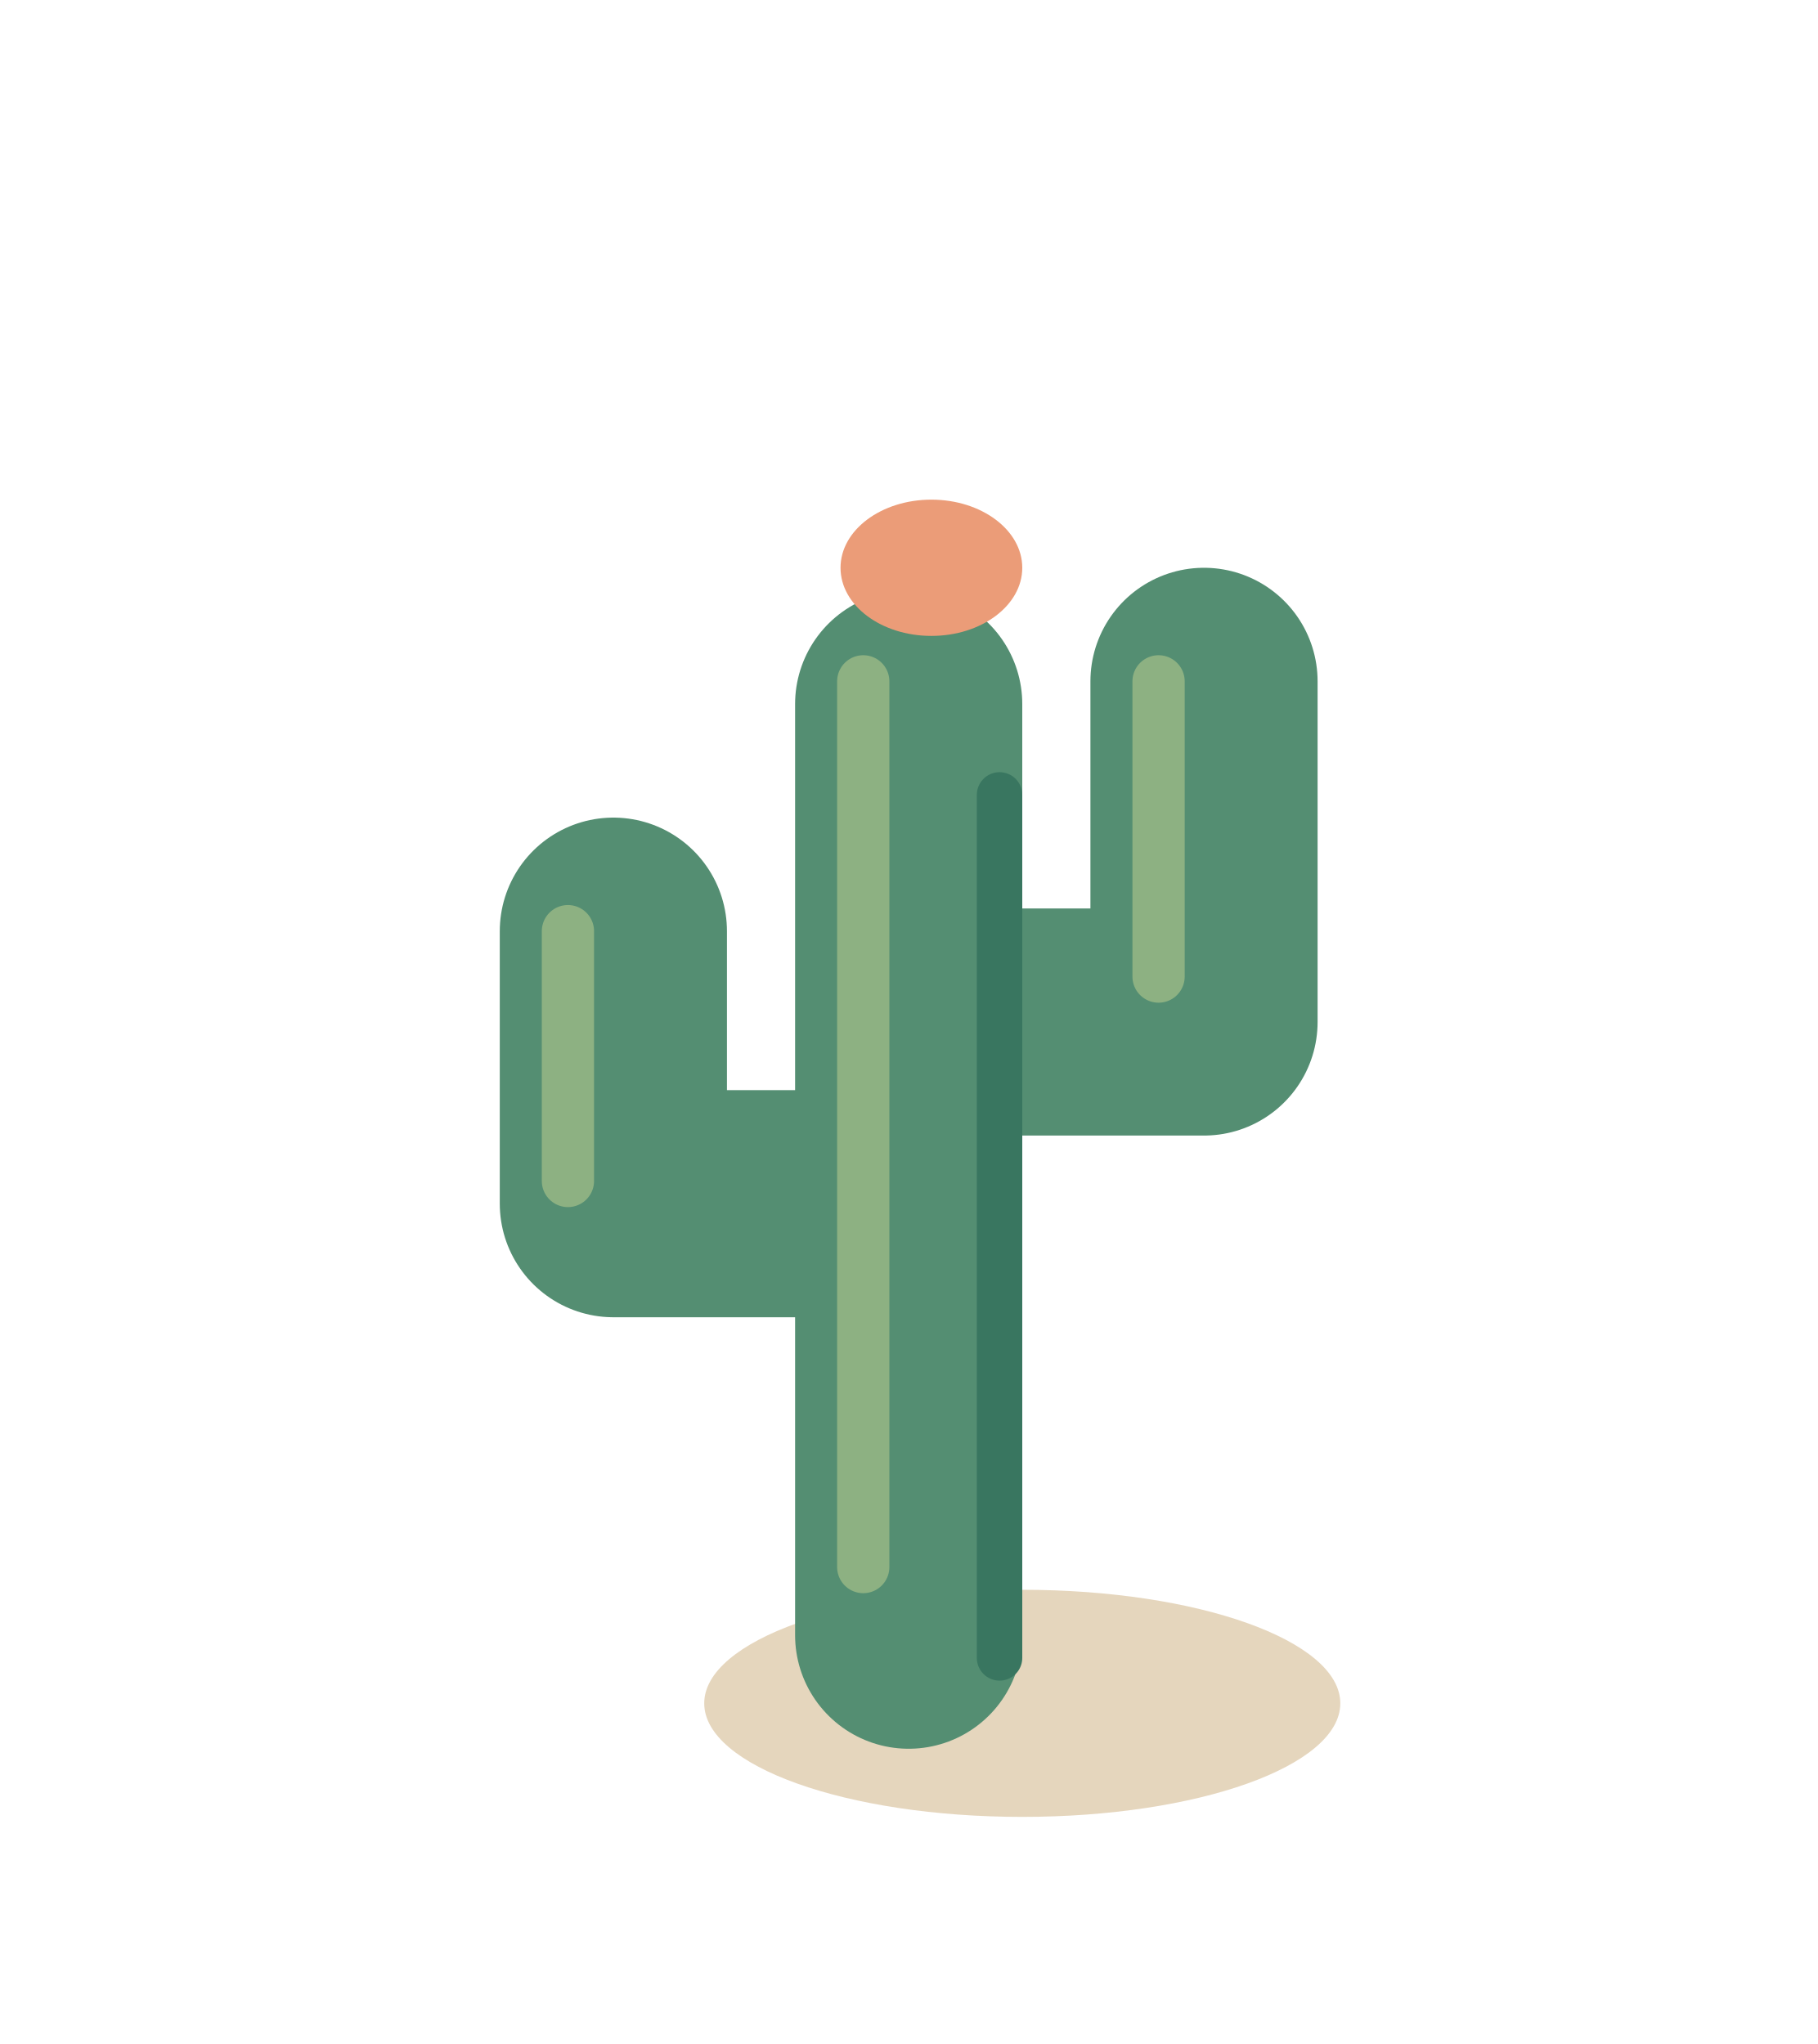
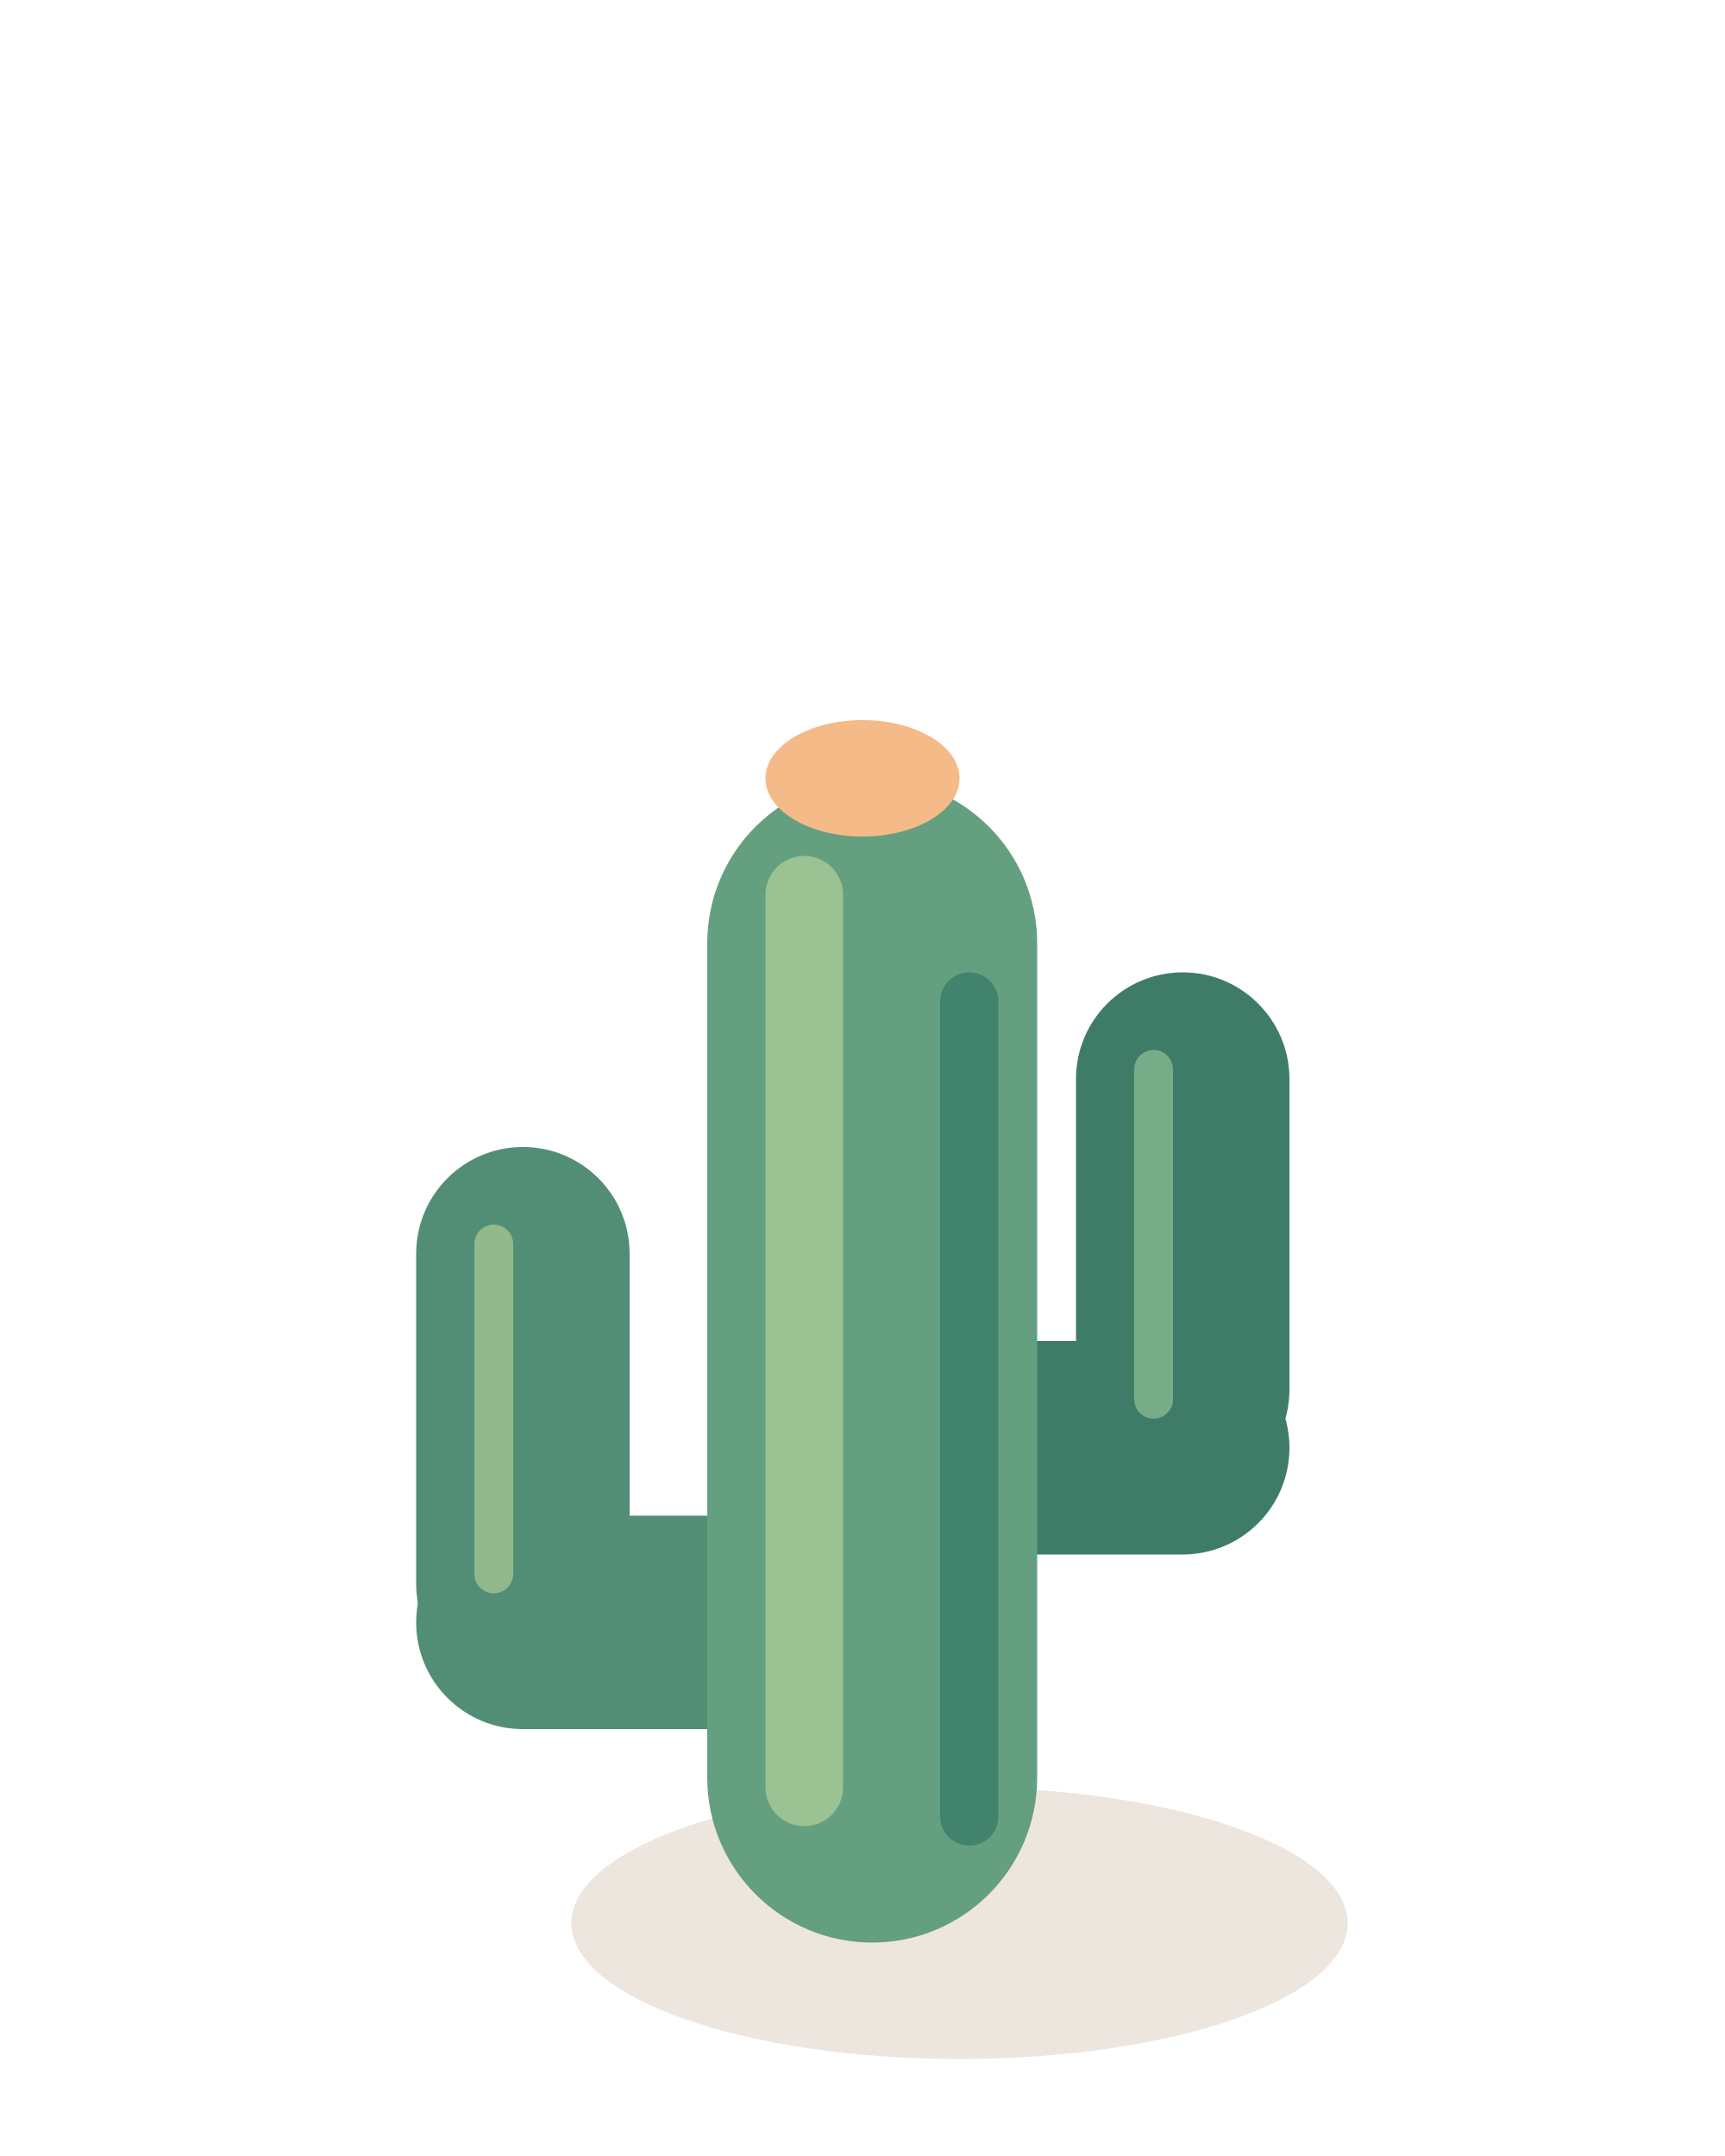
- <svg xmlns="http://www.w3.org/2000/svg" width="80" height="90" viewBox="0 0 80 90" fill="none">
+ <svg xmlns="http://www.w3.org/2000/svg" width="80" height="100" viewBox="0 0 80 100" fill="none">
  <defs>
    <g id="palm">
-       <ellipse cx="7" cy="19" rx="17" ry="7" fill="#BB955D" opacity=".38" />
-       <path d="M-3 17Q3 0-2-22L5-24Q12 0 5 20Z" fill="#A57241" />
-       <path d="M-2 15Q4 0 0-19" fill="none" stroke="#D3A36A" stroke-width="3" />
-       <path d="M1-23C-16-46-31-32-30-17C-22-27-13-28 1-23Z" fill="#578D72" />
-       <path d="M1-23C-24-29-32-12-24-3C-20-16-11-18 1-23Z" fill="#3E7A64" />
-       <path d="M1-23C9-48 28-39 30-25C20-30 11-29 1-23Z" fill="#6A9D79" />
-       <path d="M1-23C24-31 37-13 30-4C24-16 13-20 1-23Z" fill="#49886A" />
-       <path d="M1-23C-5-43 7-48 14-39C10-34 7-28 1-23Z" fill="#83AD80" />
-       <path d="M1-23C-9-24-15-10-8 0C-7-12-3-17 1-23Z" fill="#77A77B" />
-       <ellipse cx="1" cy="-21" rx="5" ry="4" fill="#BC8A50" />
+       <ellipse cx="5" cy="18" rx="25" ry="7" fill="#997247" opacity=".18" />
+       <rect x="-4" y="-26" width="9" height="46" rx="3" fill="#A8794D" />
+       <rect x="-4" y="-26" width="3" height="42" rx="1.5" fill="#D0A06D" />
+       <line x1="-3" y1="-9" x2="4" y2="-9" stroke="#8D6945" stroke-width="1.5" stroke-linecap="round" />
+       <line x1="-3" y1="0" x2="4" y2="0" stroke="#8D6945" stroke-width="1.5" stroke-linecap="round" />
+       <line x1="-3" y1="9" x2="4" y2="9" stroke="#8D6945" stroke-width="1.5" stroke-linecap="round" />
+       <g transform="translate(0 -27) rotate(-70)">
+         <ellipse cx="0" cy="-15" rx="8" ry="22" fill="#508970" />
+         <ellipse cx="-2" cy="-19" rx="5" ry="17" fill="#79AA87" />
+         <line x1="0" y1="-1" x2="0" y2="-31" stroke="#427C67" stroke-width="1.5" stroke-linecap="round" />
+       </g>
+       <g transform="translate(0 -27) rotate(-10)">
+         <ellipse cx="0" cy="-15" rx="8" ry="22" fill="#508970" />
+         <ellipse cx="-2" cy="-19" rx="5" ry="17" fill="#79AA87" />
+         <line x1="0" y1="-1" x2="0" y2="-31" stroke="#427C67" stroke-width="1.5" stroke-linecap="round" />
+       </g>
+       <g transform="translate(0 -27) rotate(50)">
+         <ellipse cx="0" cy="-15" rx="8" ry="22" fill="#508970" />
+         <ellipse cx="-2" cy="-19" rx="5" ry="17" fill="#79AA87" />
+         <line x1="0" y1="-1" x2="0" y2="-31" stroke="#427C67" stroke-width="1.5" stroke-linecap="round" />
+       </g>
+       <g transform="translate(0 -27) rotate(110)">
+         <ellipse cx="0" cy="-15" rx="8" ry="22" fill="#508970" />
+         <ellipse cx="-2" cy="-19" rx="5" ry="17" fill="#79AA87" />
+         <line x1="0" y1="-1" x2="0" y2="-31" stroke="#427C67" stroke-width="1.5" stroke-linecap="round" />
+       </g>
+       <g transform="translate(0 -27) rotate(170)">
+         <ellipse cx="0" cy="-15" rx="8" ry="22" fill="#508970" />
+         <ellipse cx="-2" cy="-19" rx="5" ry="17" fill="#79AA87" />
+         <line x1="0" y1="-1" x2="0" y2="-31" stroke="#427C67" stroke-width="1.5" stroke-linecap="round" />
+       </g>
+       <g transform="translate(0 -27) rotate(230)">
+         <ellipse cx="0" cy="-15" rx="8" ry="22" fill="#508970" />
+         <ellipse cx="-2" cy="-19" rx="5" ry="17" fill="#79AA87" />
+         <line x1="0" y1="-1" x2="0" y2="-31" stroke="#427C67" stroke-width="1.5" stroke-linecap="round" />
+       </g>
+       <ellipse cx="0" cy="-26" rx="6" ry="5" fill="#C39C60" />
    </g>
    <g id="cactus">
-       <ellipse cx="5" cy="20" rx="14" ry="5" fill="#BF985B" opacity=".4" />
-       <path d="M0 17V-24M0-2H-13V-14M1-10H13V-25" fill="none" stroke="#548E72" stroke-width="10" stroke-linecap="round" stroke-linejoin="round" />
-       <path d="M-2 14V-25M-15-3V-14M11-12V-25" fill="none" stroke="#8DB182" stroke-width="2.3" stroke-linecap="round" />
-       <path d="M4 18V-20" stroke="#397660" stroke-width="2" stroke-linecap="round" />
-       <ellipse cx="1" cy="-30" rx="4" ry="3" fill="#EB9C78" />
+       <ellipse cx="5" cy="18" rx="20" ry="7" fill="#997247" opacity=".18" />
+       <rect x="-23" y="-22" width="11" height="28" rx="5.5" fill="#528E75" />
+       <rect x="-23" y="-3" width="27" height="11" rx="5.5" fill="#528E75" />
+       <rect x="11" y="-31" width="11" height="27" rx="5.5" fill="#3F7C68" />
+       <rect x="-3" y="-12" width="25" height="11" rx="5.5" fill="#3F7C68" />
+       <rect x="-8" y="-41" width="17" height="60" rx="8.5" fill="#649F7F" />
+       <rect x="-5" y="-37" width="4" height="50" rx="2" fill="#9AC292" />
+       <rect x="4" y="-31" width="3" height="45" rx="1.5" fill="#42836D" />
+       <line x1="-19" y1="-17" x2="-19" y2="0" stroke="#91B98C" stroke-width="2" stroke-linecap="round" />
+       <line x1="15" y1="-26" x2="15" y2="-9" stroke="#78AC88" stroke-width="2" stroke-linecap="round" />
+       <ellipse cx="0" cy="-41" rx="5" ry="3" fill="#F4BA87" />
    </g>
    <g id="mesa">
-       <ellipse cx="7" cy="18" rx="37" ry="10" fill="#C39A60" opacity=".38" />
-       <path d="M-32 7L-20-14L-16-38Q-15-43-9-43H17Q23-43 24-37L28-17L38 9Q22 23-1 22Q-23 19-32 7Z" fill="#BD7950" />
-       <path d="M-32 7L-20-14L-16-38Q-15-43-9-43H7L2-16L13 16Q-12 20-32 7Z" fill="#D58E5A" />
-       <path d="M-16-38Q-15-43-9-43H17Q23-43 24-37L18-31H-10Z" fill="#F4BC7B" />
-       <path d="M-23-8Q-1 0 30-8L32-2Q7 7-26-2Z" fill="#EBA66B" />
-       <path d="M-29 4Q-2 16 35 3L38 9Q14 23-1 22Q-23 19-32 7Z" fill="#A96B48" />
-       <path d="M8-29L7-17M20-19L23-12" stroke="#A46646" stroke-width="3" stroke-linecap="round" />
+       <ellipse cx="5" cy="18" rx="40" ry="7" fill="#997247" opacity=".18" />
+       <polygon points="-38,11 -29,-3 -20,-5 -16,-35 -9,-44 16,-44 24,-34 28,-4 36,0 43,13 21,24 -16,24" fill="#BA7552" />
+       <polygon points="-38,11 -29,-3 -20,-5 -16,-35 -9,-44 2,-44 -4,-9 6,20 -16,24" fill="#D99465" />
+       <polygon points="-16,-35 -9,-44 16,-44 24,-34 14,-29 -6,-29" fill="#F1BE86" />
+       <polygon points="-21,-4 -3,2 29,-4 32,3 3,9 -25,2" fill="#E9AA76" />
+       <polygon points="-38,11 6,20 43,13 21,24 -16,24" fill="#A56348" />
+       <line x1="12" y1="-25" x2="15" y2="-12" stroke="#A76649" stroke-width="3" stroke-linecap="round" />
+     </g>
+     <g id="dune">
+       <ellipse cx="0" cy="18" rx="64" ry="18" fill="#DAB477" />
+       <polygon points="-64,18 8,-35 64,18" fill="#DBAF71" />
+       <polygon points="-64,18 8,-35 -4,16" fill="#F8DDA3" />
+       <ellipse cx="-24" cy="29" rx="22" ry="2" fill="#CFA46A" />
+       <ellipse cx="23" cy="34" rx="16" ry="2" fill="#D9B276" />
    </g>
    <g id="stones">
-       <path d="M-14 3L-11-3L-3-5L3 1L1 7L-9 8Z" fill="#C99560" />
-       <path d="M-11-3L-3-5L3 1L-7 3Z" fill="#F7D39B" />
-       <path d="M10 6L12 0L20-1L25 5L22 10H14Z" fill="#BE8C59" />
-       <path d="M12 0L20-1L25 5L15 5Z" fill="#EAC28A" />
+       <polygon points="-16,3 -9,-4 2,-4 7,3 1,10 -10,10" fill="#C29363" />
+       <polygon points="-16,3 -9,-4 2,-4 7,3 -4,5" fill="#F4D5A2" />
+       <polygon points="14,6 19,1 27,2 31,8 25,13 17,12" fill="#B8865B" />
+       <polygon points="14,6 19,1 27,2 31,8 21,8" fill="#ECC38F" />
    </g>
    <g id="grass">
-       <path d="M0 6Q-11 4-12-4Q-3-3 0 6Q1-7 10-9Q10 1 0 6Z" fill="#BA9A5C" />
-     </g>
-     <g id="dune">
-       <path d="M-63 15Q-48-3-15-15Q2-21 13-33Q17-10 61 14Q42 25 1 24Q-39 27-63 15Z" fill="#DDB271" />
-       <path d="M-63 15Q-48-3-15-15Q2-21 13-33Q0-6-27 6Q-46 14-63 15Z" fill="#F6D99B" />
-       <path d="M-45 30Q0 38 45 28" fill="none" stroke="#D5AA6A" stroke-width="2" stroke-linecap="round" opacity=".65" />
+       <rect x="-10" y="1" width="9" height="3" rx="1.5" fill="#C39C62" transform="rotate(30)" />
+       <rect x="0" y="0" width="12" height="3" rx="1.5" fill="#B58F57" transform="rotate(-40)" />
    </g>
    <g id="oasis">
-       <path d="M-56-7C-39-23-13-19 6-29C33-43 62-30 68-13C76 10 52 23 21 20C-4 17-9 35-31 29C-51 24-41 13-60 12C-73 10-70 2-56-7Z" fill="#C7A565" />
-       <path d="M-53-9C-35-23-11-17 8-27C35-40 59-26 64-12C70 6 49 17 21 15C-7 13-11 29-29 24C-46 20-38 8-57 7C-66 6-66 0-53-9Z" fill="#3DA79F" />
-       <path d="M-53-5C-35-19-10-14 9-23C35-35 58-23 61-10C66 5 45 14 21 12C-7 10-12 25-28 21C-42 17-36 5-54 4C-61 3-62 0-53-5Z" fill="#6CCBC0" />
-       <path d="M-26 5Q-14 1-4 3M28-9Q39-12 46-9" fill="none" stroke="#C0E7D1" stroke-width="2.3" stroke-linecap="round" />
-       <ellipse cx="16" cy="1" rx="3" ry="1.5" fill="#B4E5D0" />
+       <rect x="-71" y="-24" width="142" height="62" rx="31" fill="#D0A870" />
+       <rect x="-67" y="-25" width="134" height="56" rx="28" fill="#F6DCAB" />
+       <rect x="-61" y="-23" width="122" height="49" rx="24.5" fill="#379B9B" />
+       <rect x="-59" y="-20" width="118" height="43" rx="21.5" fill="#66C6BF" />
+       <rect x="-52" y="-17" width="104" height="15" rx="7.5" fill="#84D8C9" />
+       <line x1="-35" y1="7" x2="-12" y2="7" stroke="#C3F0DD" stroke-width="2.5" stroke-linecap="round" />
+       <line x1="20" y1="-7" x2="37" y2="-7" stroke="#C3F0DD" stroke-width="2" stroke-linecap="round" />
+       <ellipse cx="40" cy="9" rx="3" ry="2" fill="#C3F0DD" />
    </g>
    <g id="tent">
-       <ellipse cy="20" rx="34" ry="8" fill="#BD965C" opacity=".4" />
-       <path d="M-30 16L0-22L31 15L14 24H-18Z" fill="#C37C51" />
-       <path d="M-30 16L0-22L4 19L-18 24Z" fill="#FFF0CC" />
-       <path d="M4 19L0-22L31 15L14 24Z" fill="#E9B779" />
-       <path d="M-9 22L-1-4L7 22Z" fill="#976449" />
-       <path d="M0-22V-29" stroke="#916544" stroke-width="2" />
+       <ellipse cx="5" cy="18" rx="35" ry="7" fill="#997247" opacity=".18" />
+       <polygon points="-33,16 0,-27 34,16 16,24 -18,24" fill="#B87552" />
+       <polygon points="-33,16 0,-27 4,18 -18,24" fill="#FFF1D1" />
+       <polygon points="0,-27 34,16 16,24 4,18" fill="#E9B574" />
+       <polygon points="-10,21 0,-6 8,22" fill="#986749" />
+       <line x1="0" y1="-27" x2="0" y2="-33" stroke="#92704C" stroke-width="2" stroke-linecap="round" />
    </g>
  </defs>
-   <g transform="translate(40 55)">
-     <use href="#cactus" />
-   </g>
+   <use href="#cactus" transform="translate(40 73) rotate(0) scale(0.9)" />
</svg>
